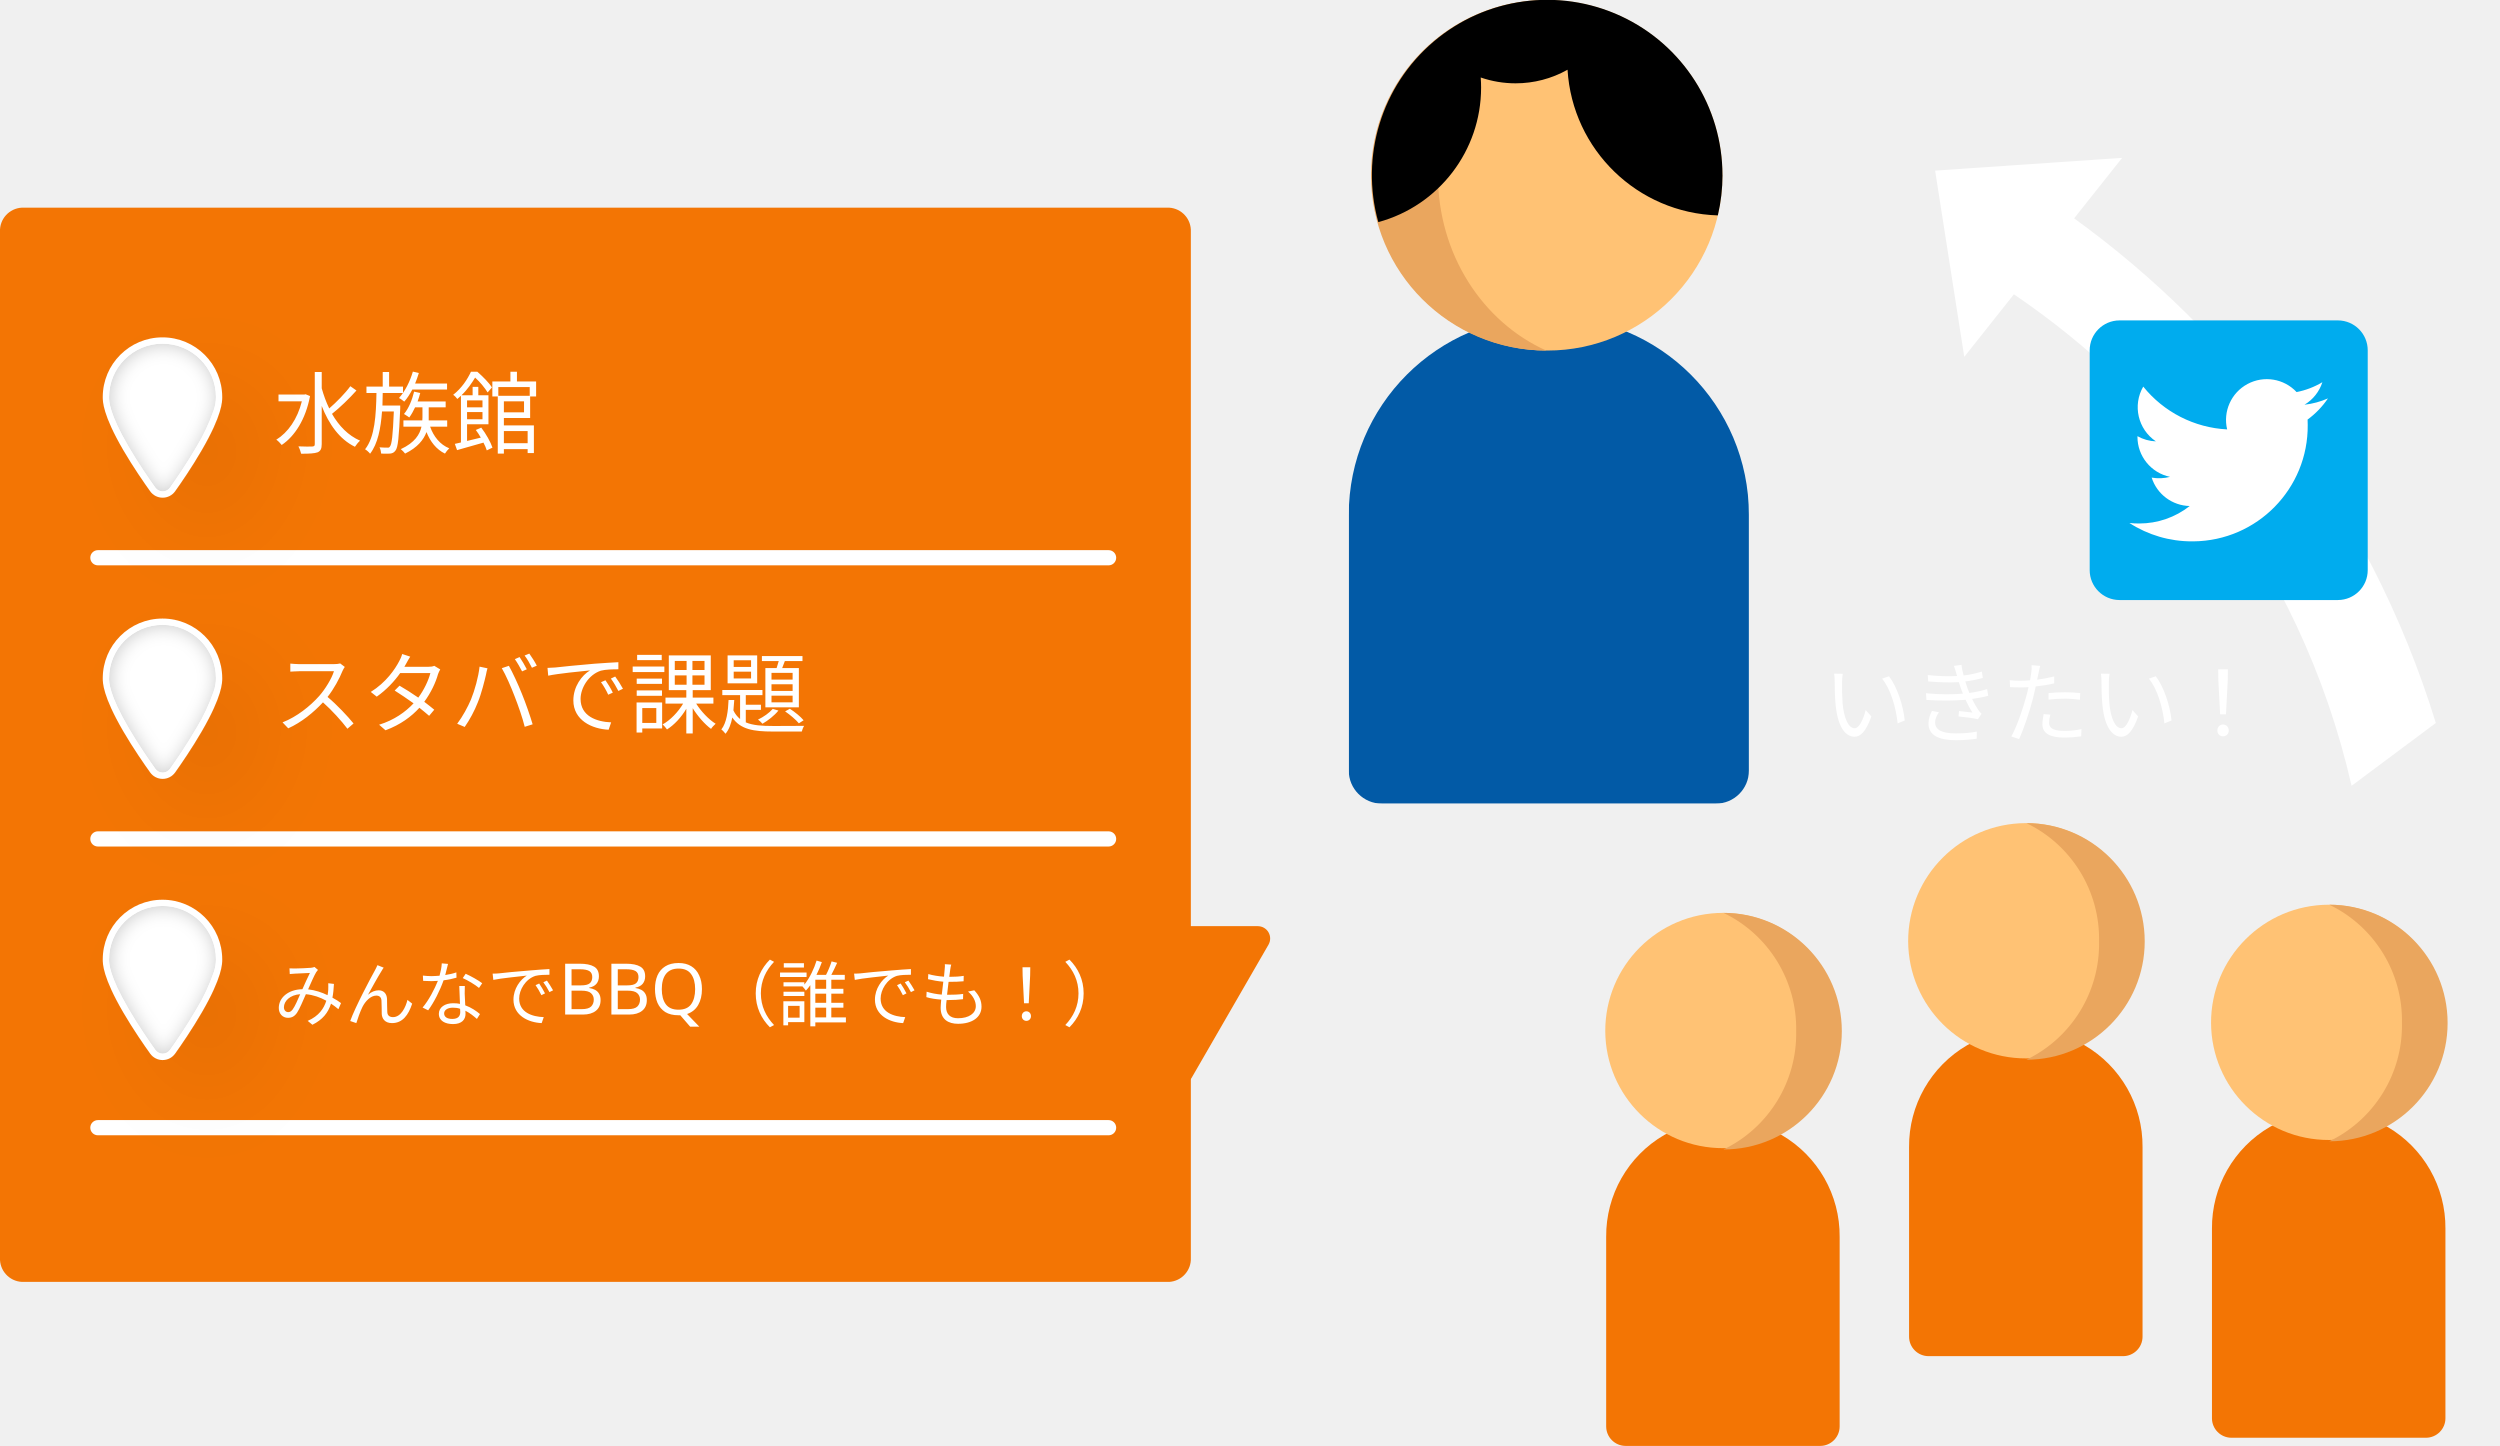
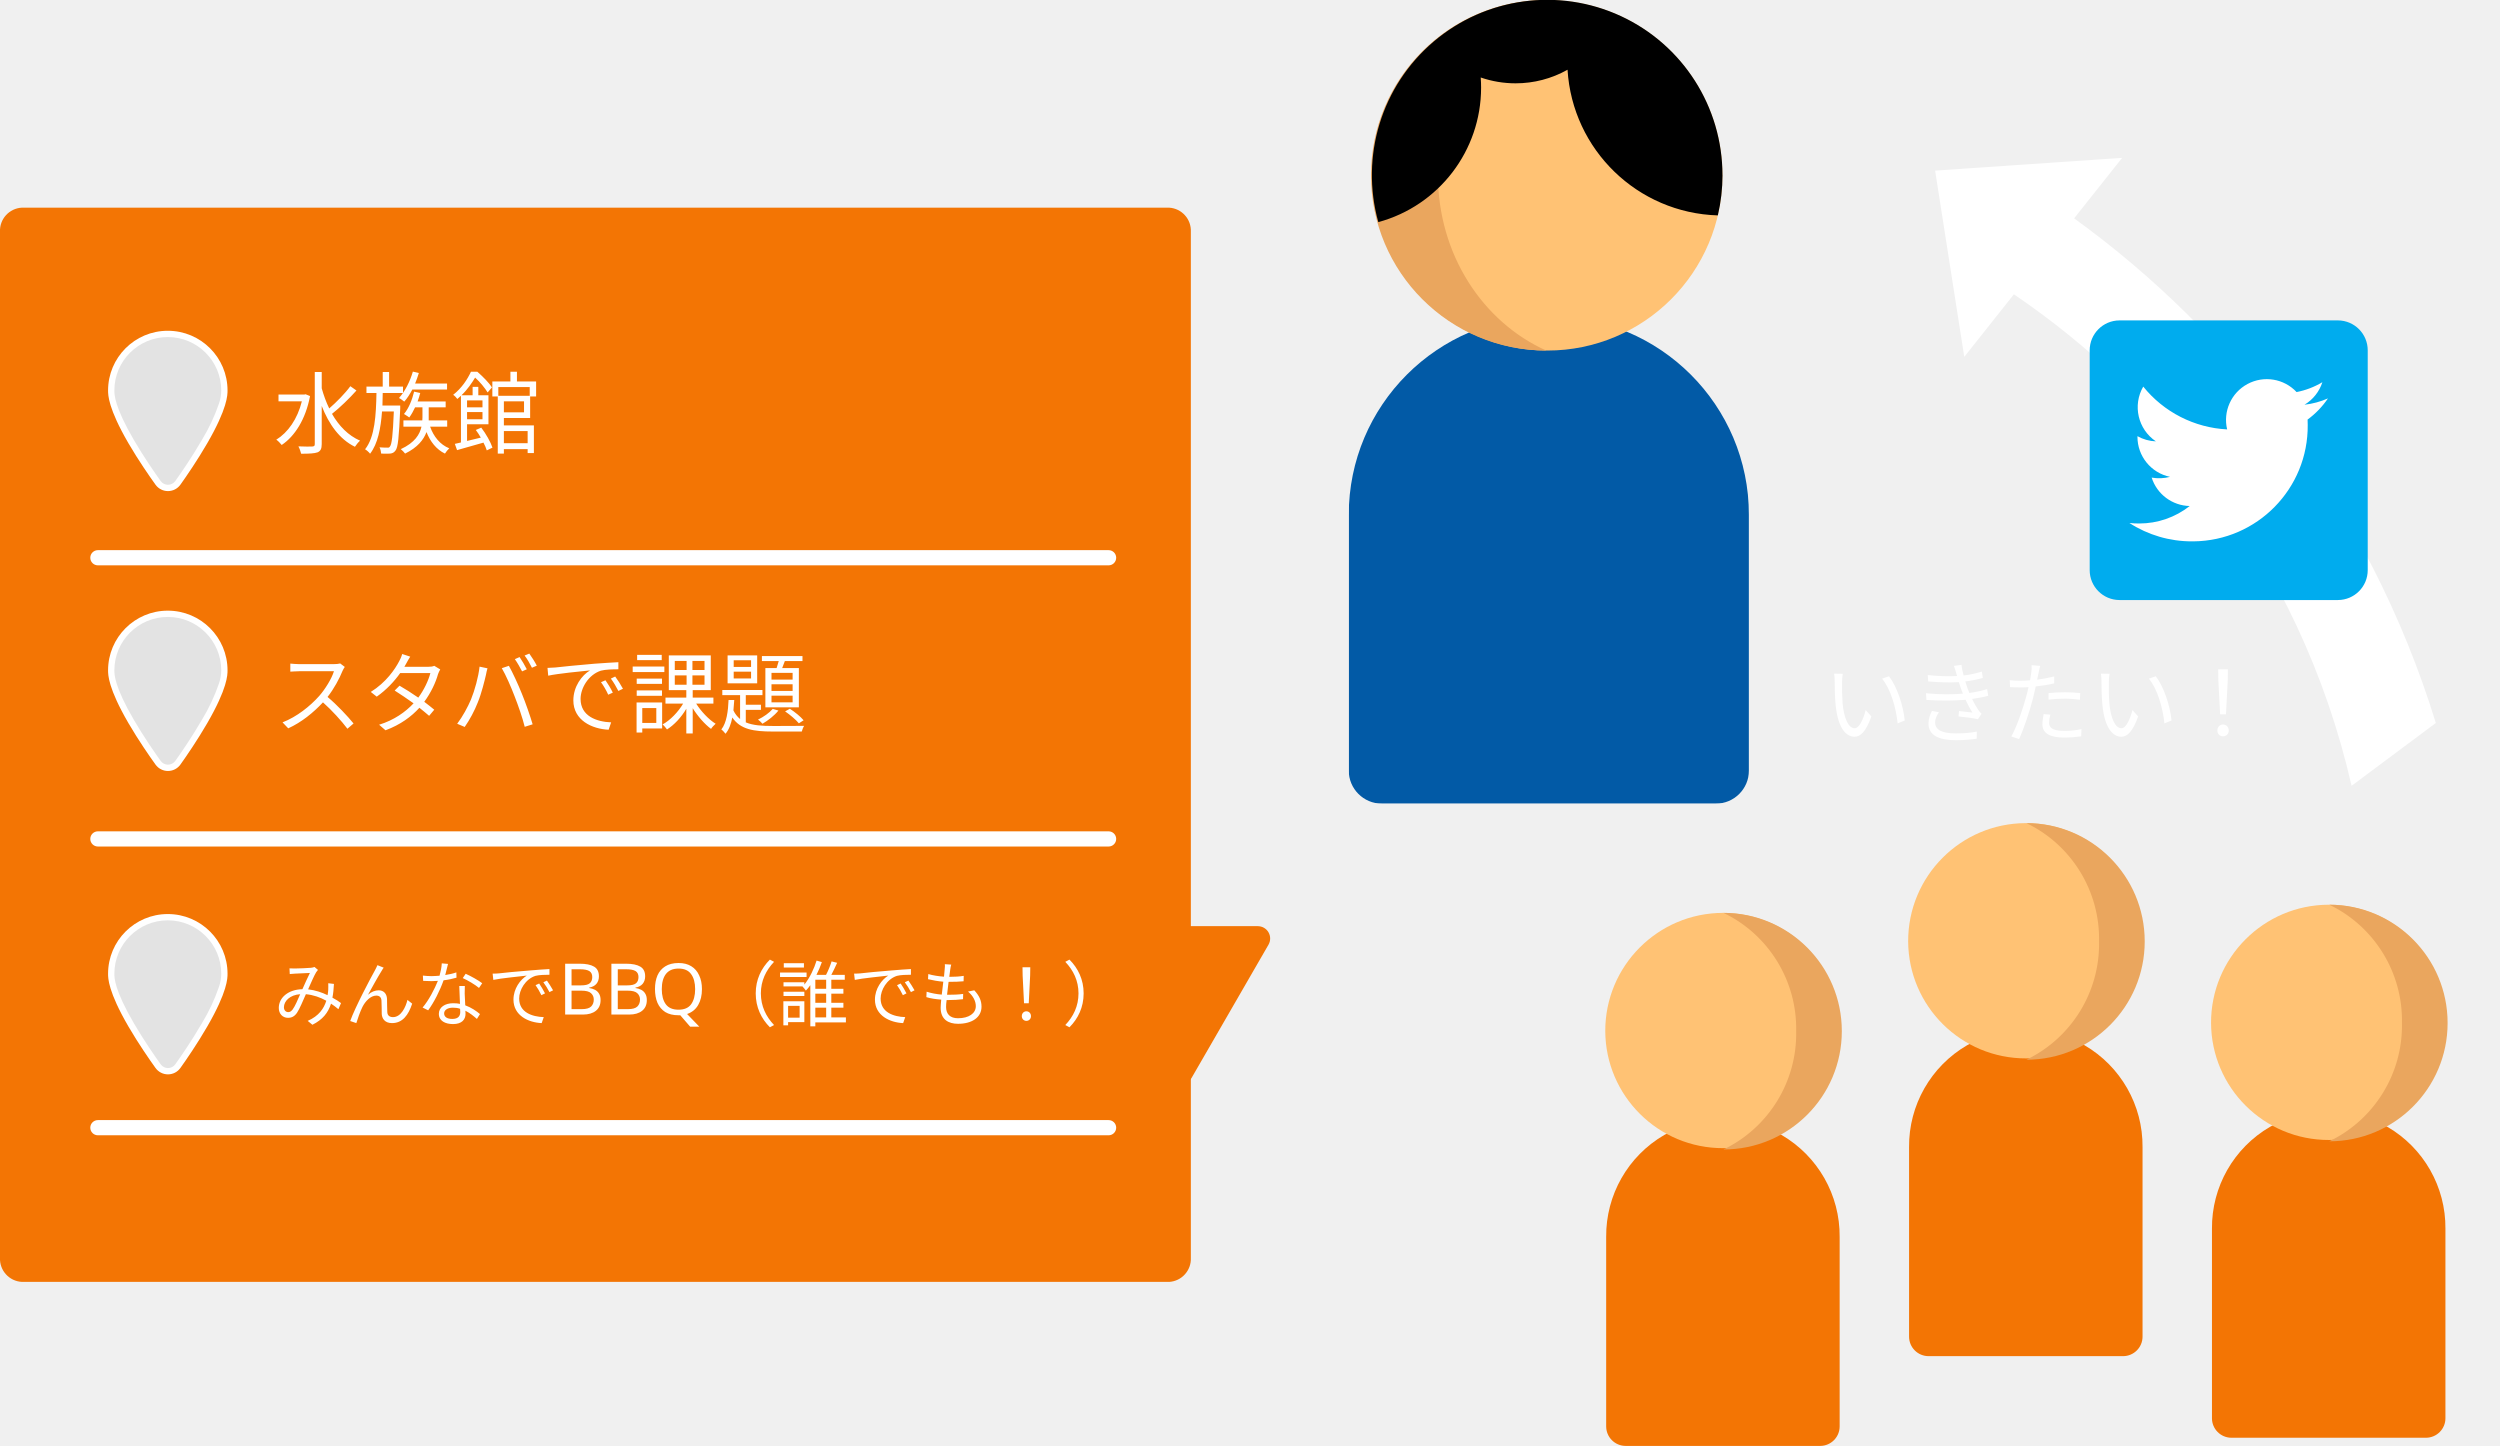
<svg xmlns="http://www.w3.org/2000/svg" width="281.132" height="162.597" viewBox="0 0 281.132 162.597">
  <defs>
    <clipPath id="clip-path">
      <rect id="長方形_146" data-name="長方形 146" width="102.288" height="144.411" fill="none" />
    </clipPath>
    <clipPath id="clip-path-2">
      <rect id="長方形_131" data-name="長方形 131" width="133.917" height="120.804" fill="none" />
    </clipPath>
    <clipPath id="clip-path-3">
      <rect id="長方形_155" data-name="長方形 155" width="45" height="90.372" fill="none" />
    </clipPath>
    <clipPath id="clip-path-4">
      <rect id="長方形_154" data-name="長方形 154" width="45" height="54.782" fill="none" />
    </clipPath>
    <clipPath id="clip-path-5">
      <rect id="長方形_157" data-name="長方形 157" width="94.58" height="144.843" fill="none" />
    </clipPath>
    <clipPath id="clip-path-6">
      <rect id="長方形_158" data-name="長方形 158" width="26.255" height="36.702" fill="none" />
    </clipPath>
    <clipPath id="clip-path-7">
      <rect id="長方形_159" data-name="長方形 159" width="26.254" height="36.702" fill="none" />
    </clipPath>
-     <filter id="パス_71" x="1.555" y="59.558" width="43.434" height="48.029" filterUnits="userSpaceOnUse">
-       <feOffset dx="5" dy="5" input="SourceAlpha" />
-       <feGaussianBlur stdDeviation="5" result="blur" />
-       <feFlood flood-opacity="0.051" />
-       <feComposite operator="in" in2="blur" />
-       <feComposite in="SourceGraphic" />
-     </filter>
-     <filter id="パス_72">
-       <feOffset dx="0.1" dy="0.1" input="SourceAlpha" />
-       <feGaussianBlur stdDeviation="1" result="blur-2" />
-       <feFlood flood-opacity="0.204" result="color" />
-       <feComposite operator="out" in="SourceGraphic" in2="blur-2" />
-       <feComposite operator="in" in="color" />
-       <feComposite operator="in" in2="SourceGraphic" />
-     </filter>
-     <filter id="パス_71-2" x="1.555" y="91.177" width="43.434" height="48.029" filterUnits="userSpaceOnUse">
-       <feOffset dx="5" dy="5" input="SourceAlpha" />
-       <feGaussianBlur stdDeviation="5" result="blur-3" />
-       <feFlood flood-opacity="0.051" />
-       <feComposite operator="in" in2="blur-3" />
-       <feComposite in="SourceGraphic" />
-     </filter>
-     <filter id="パス_72-2">
-       <feOffset dx="0.1" dy="0.1" input="SourceAlpha" />
-       <feGaussianBlur stdDeviation="1" result="blur-4" />
-       <feFlood flood-opacity="0.204" result="color-2" />
-       <feComposite operator="out" in="SourceGraphic" in2="blur-4" />
-       <feComposite operator="in" in="color-2" />
-       <feComposite operator="in" in2="SourceGraphic" />
-     </filter>
-     <filter id="パス_71-3" x="1.555" y="27.938" width="43.434" height="48.029" filterUnits="userSpaceOnUse">
-       <feOffset dx="5" dy="5" input="SourceAlpha" />
-       <feGaussianBlur stdDeviation="5" result="blur-5" />
-       <feFlood flood-opacity="0.051" />
-       <feComposite operator="in" in2="blur-5" />
-       <feComposite in="SourceGraphic" />
-     </filter>
-     <filter id="パス_72-3">
-       <feOffset dx="0.1" dy="0.1" input="SourceAlpha" />
-       <feGaussianBlur stdDeviation="1" result="blur-6" />
-       <feFlood flood-opacity="0.204" result="color-3" />
-       <feComposite operator="out" in="SourceGraphic" in2="blur-6" />
-       <feComposite operator="in" in="color-3" />
-       <feComposite operator="in" in2="SourceGraphic" />
-     </filter>
  </defs>
  <text id="いきたい_" data-name="いきたい！" transform="translate(204.988 82.754)" fill="#fff" font-size="10" font-family="HiraginoSans-W3, Hiragino Sans">
    <tspan x="0" y="0">いきたい！</tspan>
  </text>
  <g id="グループ_195" data-name="グループ 195" transform="translate(0 23.352)">
    <g id="グループ_114" data-name="グループ 114" transform="translate(0)" clip-path="url(#clip-path-2)">
      <path id="パス_26" data-name="パス 26" d="M186.149,120.8H57.141a2.6,2.6,0,0,1-2.455-2.72V2.72A2.6,2.6,0,0,1,57.141,0H186.149A2.6,2.6,0,0,1,188.6,2.72V118.083a2.6,2.6,0,0,1-2.455,2.72" transform="translate(-54.686)" fill="#f37504" />
    </g>
  </g>
  <g id="グループ_196" data-name="グループ 196" transform="translate(-15.483 114.249)" style="isolation: isolate">
    <g id="グループ_118" data-name="グループ 118" transform="translate(0 0)">
      <g id="グループ_151" data-name="グループ 151">
        <path id="パス_27" data-name="パス 27" d="M15.655,299.24.694,290.6a1.388,1.388,0,0,1,0-2.4l14.961-8.638a1.388,1.388,0,0,1,2.082,1.2v17.276a1.388,1.388,0,0,1-2.082,1.2" transform="translate(283.151 -260.035) rotate(30)" fill="#f37504" />
      </g>
    </g>
  </g>
  <rect id="長方形_173" data-name="長方形 173" width="115.366" height="1.709" rx="0.855" transform="translate(10.153 61.866)" fill="#fff" />
  <rect id="長方形_174" data-name="長方形 174" width="115.366" height="1.709" rx="0.855" transform="translate(10.153 93.485)" fill="#fff" />
  <rect id="長方形_175" data-name="長方形 175" width="115.366" height="1.709" rx="0.855" transform="translate(10.153 125.958)" fill="#fff" />
  <text id="水族館" transform="translate(30.772 50.211)" fill="#fff" font-size="10" font-family="HiraKakuProN-W3, Hiragino Kaku Gothic ProN">
    <tspan x="0" y="0">水族館</tspan>
  </text>
  <text id="スタバで課題" transform="translate(30.772 81.685)" fill="#fff" font-size="10" font-family="HiraKakuProN-W3, Hiragino Kaku Gothic ProN">
    <tspan x="0" y="0">スタバで課題</tspan>
  </text>
  <text id="みんなでBBQ_誰でも_" data-name="みんなでBBQ（誰でも！）" transform="translate(30.772 114.754)" fill="#fff" font-size="8" font-family="HiraKakuProN-W3, Hiragino Kaku Gothic ProN">
    <tspan x="0" y="0">みんなでBBQ（誰でも！）</tspan>
  </text>
  <g id="グループ_197" data-name="グループ 197" transform="translate(151.671)">
    <g id="グループ_161" data-name="グループ 161" clip-path="url(#clip-path-3)">
      <g id="グループ_160" data-name="グループ 160" transform="translate(0 35.589)" style="isolation: isolate">
        <g id="グループ_159" data-name="グループ 159">
          <g id="グループ_158" data-name="グループ 158" clip-path="url(#clip-path-4)">
            <path id="パス_54" data-name="パス 54" d="M41.281,150.478H3.719A3.719,3.719,0,0,1,0,146.759V118.01A22.314,22.314,0,0,1,22.314,95.7h.372A22.314,22.314,0,0,1,45,118.01v28.749a3.719,3.719,0,0,1-3.719,3.719" transform="translate(0 -95.696)" fill="#025aa6" />
          </g>
        </g>
      </g>
      <path id="パス_55" data-name="パス 55" d="M46.421,19.711A19.711,19.711,0,1,1,26.711,0,19.711,19.711,0,0,1,46.421,19.711" transform="translate(-4.397)" fill="#ffc274" />
      <path id="パス_56" data-name="パス 56" d="M14.432,19.715c0-8.889,5.028-16.505,12.173-19.708a19.708,19.708,0,0,0,0,39.416C19.46,36.22,14.432,28.6,14.432,19.715" transform="translate(-4.397 -0.004)" fill="#eaa65e" />
      <path id="パス_57" data-name="パス 57" d="M46.421,19.711a19.711,19.711,0,1,0-38.7,5.268A15.673,15.673,0,0,0,19.279,9.855c0-.385-.013-.766-.042-1.141a12.008,12.008,0,0,0,3.92.656A11.889,11.889,0,0,0,29,7.842,17.448,17.448,0,0,0,45.9,24.222a19.751,19.751,0,0,0,.525-4.511" transform="translate(-4.397)" />
    </g>
  </g>
  <g id="グループ_198" data-name="グループ 198" transform="translate(180.517 17.754)">
    <g id="グループ_165" data-name="グループ 165">
      <g id="グループ_164" data-name="グループ 164" clip-path="url(#clip-path-5)">
        <path id="パス_58" data-name="パス 58" d="M178.283,63.541,168.8,70.612a89.116,89.116,0,0,0-16.021-34.243,90.967,90.967,0,0,0-21.951-21.027l-5.581,7.035L121.97,1.434,143,0l-5.4,6.8a108.721,108.721,0,0,1,23.584,23.3,108.364,108.364,0,0,1,17.091,33.445" transform="translate(-84.877)" fill="#fff" />
        <rect id="長方形_156" data-name="長方形 156" width="27.565" height="27.722" transform="translate(56.324 20.139)" fill="#fff" />
        <path id="パス_59" data-name="パス 59" d="M207.037,59.759H182.471a3.361,3.361,0,0,0-3.35,3.369V87.835a3.361,3.361,0,0,0,3.35,3.369h24.566a3.36,3.36,0,0,0,3.35-3.369V63.128a3.36,3.36,0,0,0-3.35-3.369m-3.412,11.147c.014.2.014.4.014.6a12.973,12.973,0,0,1-12.846,13.1h-.177a12.909,12.909,0,0,1-7.028-2.066,9.557,9.557,0,0,0,1.1.056,9.144,9.144,0,0,0,5.681-1.965,4.587,4.587,0,0,1-4.278-3.194,4.9,4.9,0,0,0,2.066-.084,4.6,4.6,0,0,1-3.664-4.52v-.056a4.552,4.552,0,0,0,2.071.584,4.633,4.633,0,0,1-1.421-6.159,12.973,12.973,0,0,0,9.435,4.814,4.587,4.587,0,0,1,7.81-4.2,8.947,8.947,0,0,0,2.9-1.109,4.587,4.587,0,0,1-2.01,2.533,9.059,9.059,0,0,0,2.638-.712,9.66,9.66,0,0,1-2.3,2.387" transform="translate(-124.647 -41.482)" fill="#00acee" />
      </g>
    </g>
    <g id="グループ_176" data-name="グループ 176">
      <g id="グループ_178" data-name="グループ 178">
        <g id="グループ_168" data-name="グループ 168" transform="translate(0.102 108.141)" style="isolation: isolate">
          <g id="グループ_167" data-name="グループ 167">
            <g id="グループ_166" data-name="グループ 166" clip-path="url(#clip-path-6)">
              <path id="パス_62" data-name="パス 62" d="M24.4,390.272H2.522a2.194,2.194,0,0,1-2.188-2.2v-21.3a13.128,13.128,0,1,1,26.255,0v21.3a2.194,2.194,0,0,1-2.188,2.2" transform="translate(-0.334 -353.57)" fill="#f37504" />
            </g>
          </g>
        </g>
        <path id="パス_63" data-name="パス 63" d="M0,290.875a13.229,13.229,0,1,0,13.229-13.3A13.267,13.267,0,0,0,0,290.875" transform="translate(0 -192.674)" fill="#ffc274" />
        <path id="パス_64" data-name="パス 64" d="M51.9,290.879a14.456,14.456,0,0,0-8.17-13.3,13.3,13.3,0,0,1,0,26.606,14.456,14.456,0,0,0,8.17-13.3" transform="translate(-30.432 -192.678)" fill="#eaa65e" />
        <g id="グループ_171" data-name="グループ 171" transform="translate(34.163 98.047)" style="isolation: isolate">
          <g id="グループ_170" data-name="グループ 170">
            <g id="グループ_169" data-name="グループ 169" clip-path="url(#clip-path-7)">
              <path id="パス_65" data-name="パス 65" d="M136.4,357.272H114.522a2.194,2.194,0,0,1-2.188-2.2v-21.3a13.128,13.128,0,1,1,26.255,0v21.3a2.194,2.194,0,0,1-2.188,2.2" transform="translate(-112.334 -320.57)" fill="#f37504" />
            </g>
          </g>
        </g>
        <path id="パス_66" data-name="パス 66" d="M112,257.875a13.229,13.229,0,1,0,13.229-13.3A13.267,13.267,0,0,0,112,257.875" transform="translate(-77.939 -169.767)" fill="#ffc274" />
        <path id="パス_67" data-name="パス 67" d="M163.9,257.879a14.456,14.456,0,0,0-8.17-13.3,13.3,13.3,0,0,1,0,26.606,14.456,14.456,0,0,0,8.17-13.3" transform="translate(-108.371 -169.772)" fill="#eaa65e" />
        <g id="グループ_174" data-name="グループ 174" transform="translate(68.224 107.223)" style="isolation: isolate">
          <g id="グループ_173" data-name="グループ 173">
            <g id="グループ_172" data-name="グループ 172" clip-path="url(#clip-path-7)">
              <path id="パス_68" data-name="パス 68" d="M248.4,387.272H226.522a2.194,2.194,0,0,1-2.188-2.2v-21.3a13.128,13.128,0,1,1,26.255,0v21.3a2.194,2.194,0,0,1-2.188,2.2" transform="translate(-224.334 -350.57)" fill="#f37504" />
            </g>
          </g>
        </g>
        <path id="パス_69" data-name="パス 69" d="M224,287.875a13.229,13.229,0,1,0,13.229-13.3A13.267,13.267,0,0,0,224,287.875" transform="translate(-155.878 -190.592)" fill="#ffc274" />
        <path id="パス_70" data-name="パス 70" d="M275.9,287.879a14.456,14.456,0,0,0-8.17-13.3,13.3,13.3,0,0,1,0,26.606,14.456,14.456,0,0,0,8.17-13.3" transform="translate(-186.31 -190.596)" fill="#eaa65e" />
      </g>
    </g>
  </g>
-   <g id="yet" transform="translate(1.555 59.558)">
-     <g transform="matrix(1, 0, 0, 1, -1.55, -59.56)" filter="url(#パス_71)">
-       <path id="パス_71-4" data-name="パス 71" d="M16.736,28.029a1.722,1.722,0,0,1-1.4-.717c-.65-.906-1.91-2.716-3.045-4.663C10,18.71,10,17.21,10,16.717a6.717,6.717,0,1,1,13.434,0c0,.492,0,1.991-2.277,5.927-1.126,1.947-2.376,3.757-3.021,4.663a1.721,1.721,0,0,1-1.4.722" transform="translate(1.55 59.56)" fill="#fff" />
-     </g>
-     <g data-type="innerShadowGroup">
-       <path id="パス_72-4" data-name="パス 72" d="M31.029,41.614a1.013,1.013,0,0,1-.821-.422c-.643-.9-1.888-2.685-3.008-4.607C25,32.812,25,31.455,25,31.009a6.009,6.009,0,0,1,12.019,0,4.532,4.532,0,0,1-.254,1.465,21.041,21.041,0,0,1-1.928,4.108c-1.111,1.921-2.347,3.711-2.985,4.607a1.012,1.012,0,0,1-.823.424" transform="translate(-14.293 -14.293)" fill="#fff" />
-       <g transform="matrix(1, 0, 0, 1, -1.55, -59.56)" filter="url(#パス_72)">
-         <path id="パス_72-5" data-name="パス 72" d="M31.029,41.614a1.013,1.013,0,0,1-.821-.422c-.643-.9-1.888-2.685-3.008-4.607C25,32.812,25,31.455,25,31.009a6.009,6.009,0,0,1,12.019,0,4.532,4.532,0,0,1-.254,1.465,21.041,21.041,0,0,1-1.928,4.108c-1.111,1.921-2.347,3.711-2.985,4.607a1.012,1.012,0,0,1-.823.424" transform="translate(-12.74 45.27)" fill="#fff" />
-       </g>
-     </g>
-     <path id="パス_73" data-name="パス 73" d="M10,10H23.434V28.029H10Z" transform="translate(0 0)" fill="none" />
-   </g>
-   <g id="yet-2" data-name="yet" transform="translate(1.555 91.177)">
-     <g transform="matrix(1, 0, 0, 1, -1.55, -91.18)" filter="url(#パス_71-2)">
-       <path id="パス_71-5" data-name="パス 71" d="M16.736,28.029a1.722,1.722,0,0,1-1.4-.717c-.65-.906-1.91-2.716-3.045-4.663C10,18.71,10,17.21,10,16.717a6.717,6.717,0,1,1,13.434,0c0,.492,0,1.991-2.277,5.927-1.126,1.947-2.376,3.757-3.021,4.663a1.721,1.721,0,0,1-1.4.722" transform="translate(1.55 91.18)" fill="#fff" />
-     </g>
-     <g data-type="innerShadowGroup">
-       <path id="パス_72-6" data-name="パス 72" d="M31.029,41.614a1.013,1.013,0,0,1-.821-.422c-.643-.9-1.888-2.685-3.008-4.607C25,32.812,25,31.455,25,31.009a6.009,6.009,0,0,1,12.019,0,4.532,4.532,0,0,1-.254,1.465,21.041,21.041,0,0,1-1.928,4.108c-1.111,1.921-2.347,3.711-2.985,4.607a1.012,1.012,0,0,1-.823.424" transform="translate(-14.293 -14.293)" fill="#fff" />
-       <g transform="matrix(1, 0, 0, 1, -1.55, -91.18)" filter="url(#パス_72-2)">
-         <path id="パス_72-7" data-name="パス 72" d="M31.029,41.614a1.013,1.013,0,0,1-.821-.422c-.643-.9-1.888-2.685-3.008-4.607C25,32.812,25,31.455,25,31.009a6.009,6.009,0,0,1,12.019,0,4.532,4.532,0,0,1-.254,1.465,21.041,21.041,0,0,1-1.928,4.108c-1.111,1.921-2.347,3.711-2.985,4.607a1.012,1.012,0,0,1-.823.424" transform="translate(-12.74 76.88)" fill="#fff" />
-       </g>
-     </g>
-     <path id="パス_73-2" data-name="パス 73" d="M10,10H23.434V28.029H10Z" transform="translate(0 0)" fill="none" />
-   </g>
-   <g id="yet-3" data-name="yet" transform="translate(1.555 27.938)">
-     <g transform="matrix(1, 0, 0, 1, -1.55, -27.94)" filter="url(#パス_71-3)">
-       <path id="パス_71-6" data-name="パス 71" d="M16.736,28.029a1.722,1.722,0,0,1-1.4-.717c-.65-.906-1.91-2.716-3.045-4.663C10,18.71,10,17.21,10,16.717a6.717,6.717,0,1,1,13.434,0c0,.492,0,1.991-2.277,5.927-1.126,1.947-2.376,3.757-3.021,4.663a1.721,1.721,0,0,1-1.4.722" transform="translate(1.55 27.94)" fill="#fff" />
-     </g>
-     <g data-type="innerShadowGroup">
-       <path id="パス_72-8" data-name="パス 72" d="M31.029,41.614a1.013,1.013,0,0,1-.821-.422c-.643-.9-1.888-2.685-3.008-4.607C25,32.812,25,31.455,25,31.009a6.009,6.009,0,0,1,12.019,0,4.532,4.532,0,0,1-.254,1.465,21.041,21.041,0,0,1-1.928,4.108c-1.111,1.921-2.347,3.711-2.985,4.607a1.012,1.012,0,0,1-.823.424" transform="translate(-14.293 -14.293)" fill="#fff" />
-       <g transform="matrix(1, 0, 0, 1, -1.55, -27.94)" filter="url(#パス_72-3)">
-         <path id="パス_72-9" data-name="パス 72" d="M31.029,41.614a1.013,1.013,0,0,1-.821-.422c-.643-.9-1.888-2.685-3.008-4.607C25,32.812,25,31.455,25,31.009a6.009,6.009,0,0,1,12.019,0,4.532,4.532,0,0,1-.254,1.465,21.041,21.041,0,0,1-1.928,4.108c-1.111,1.921-2.347,3.711-2.985,4.607a1.012,1.012,0,0,1-.823.424" transform="translate(-12.74 13.65)" fill="#fff" />
-       </g>
-     </g>
-     <path id="パス_73-3" data-name="パス 73" d="M10,10H23.434V28.029H10Z" transform="translate(0 0)" fill="none" />
-   </g>
+   <path id="パス_79" data-name="パス 79" d="M16.736,28.029a1.722,1.722,0,0,1-1.4-.717c-.65-.906-1.91-2.716-3.045-4.663C10,18.71,10,17.21,10,16.717a6.717,6.717,0,1,1,13.434,0c0,.492,0,1.991-2.277,5.927-1.126,1.947-2.376,3.757-3.021,4.663a1.721,1.721,0,0,1-1.4.722" transform="translate(2.153 27.196)" fill="#fff" />
+   <path id="パス_80" data-name="パス 80" d="M31.029,41.614a1.013,1.013,0,0,1-.821-.422c-.643-.9-1.888-2.685-3.008-4.607C25,32.812,25,31.455,25,31.009a6.009,6.009,0,0,1,12.019,0,4.532,4.532,0,0,1-.254,1.465,21.041,21.041,0,0,1-1.928,4.108c-1.111,1.921-2.347,3.711-2.985,4.607a1.012,1.012,0,0,1-.823.424" transform="translate(-12.139 12.903)" fill="#e3e3e3" />
+   <path id="パス_81" data-name="パス 81" d="M10,10H23.434V28.029H10Z" transform="translate(2.153 13.352)" fill="none" />
+   <path id="パス_82" data-name="パス 82" d="M16.736,28.029a1.722,1.722,0,0,1-1.4-.717c-.65-.906-1.91-2.716-3.045-4.663C10,18.71,10,17.21,10,16.717a6.717,6.717,0,1,1,13.434,0c0,.492,0,1.991-2.277,5.927-1.126,1.947-2.376,3.757-3.021,4.663a1.721,1.721,0,0,1-1.4.722" transform="translate(2.153 58.67)" fill="#fff" />
+   <path id="パス_83" data-name="パス 83" d="M31.029,41.614a1.013,1.013,0,0,1-.821-.422c-.643-.9-1.888-2.685-3.008-4.607C25,32.812,25,31.455,25,31.009a6.009,6.009,0,0,1,12.019,0,4.532,4.532,0,0,1-.254,1.465,21.041,21.041,0,0,1-1.928,4.108c-1.111,1.921-2.347,3.711-2.985,4.607a1.012,1.012,0,0,1-.823.424" transform="translate(-12.139 44.377)" fill="#e3e3e3" />
+   <path id="パス_84" data-name="パス 84" d="M10,10H23.434V28.029H10Z" transform="translate(2.153 51.902)" fill="none" />
+   <path id="パス_85" data-name="パス 85" d="M16.736,28.029a1.722,1.722,0,0,1-1.4-.717c-.65-.906-1.91-2.716-3.045-4.663C10,18.71,10,17.21,10,16.717a6.717,6.717,0,1,1,13.434,0c0,.492,0,1.991-2.277,5.927-1.126,1.947-2.376,3.757-3.021,4.663a1.721,1.721,0,0,1-1.4.722" transform="translate(2.153 92.787)" fill="#fff" />
+   <path id="パス_86" data-name="パス 86" d="M31.029,41.614a1.013,1.013,0,0,1-.821-.422c-.643-.9-1.888-2.685-3.008-4.607C25,32.812,25,31.455,25,31.009a6.009,6.009,0,0,1,12.019,0,4.532,4.532,0,0,1-.254,1.465,21.041,21.041,0,0,1-1.928,4.108c-1.111,1.921-2.347,3.711-2.985,4.607a1.012,1.012,0,0,1-.823.424" transform="translate(-12.139 78.494)" fill="#e3e3e3" />
+   <path id="パス_87" data-name="パス 87" d="M10,10H23.434V28.029H10Z" transform="translate(2.153 92.787)" fill="none" />
</svg>
